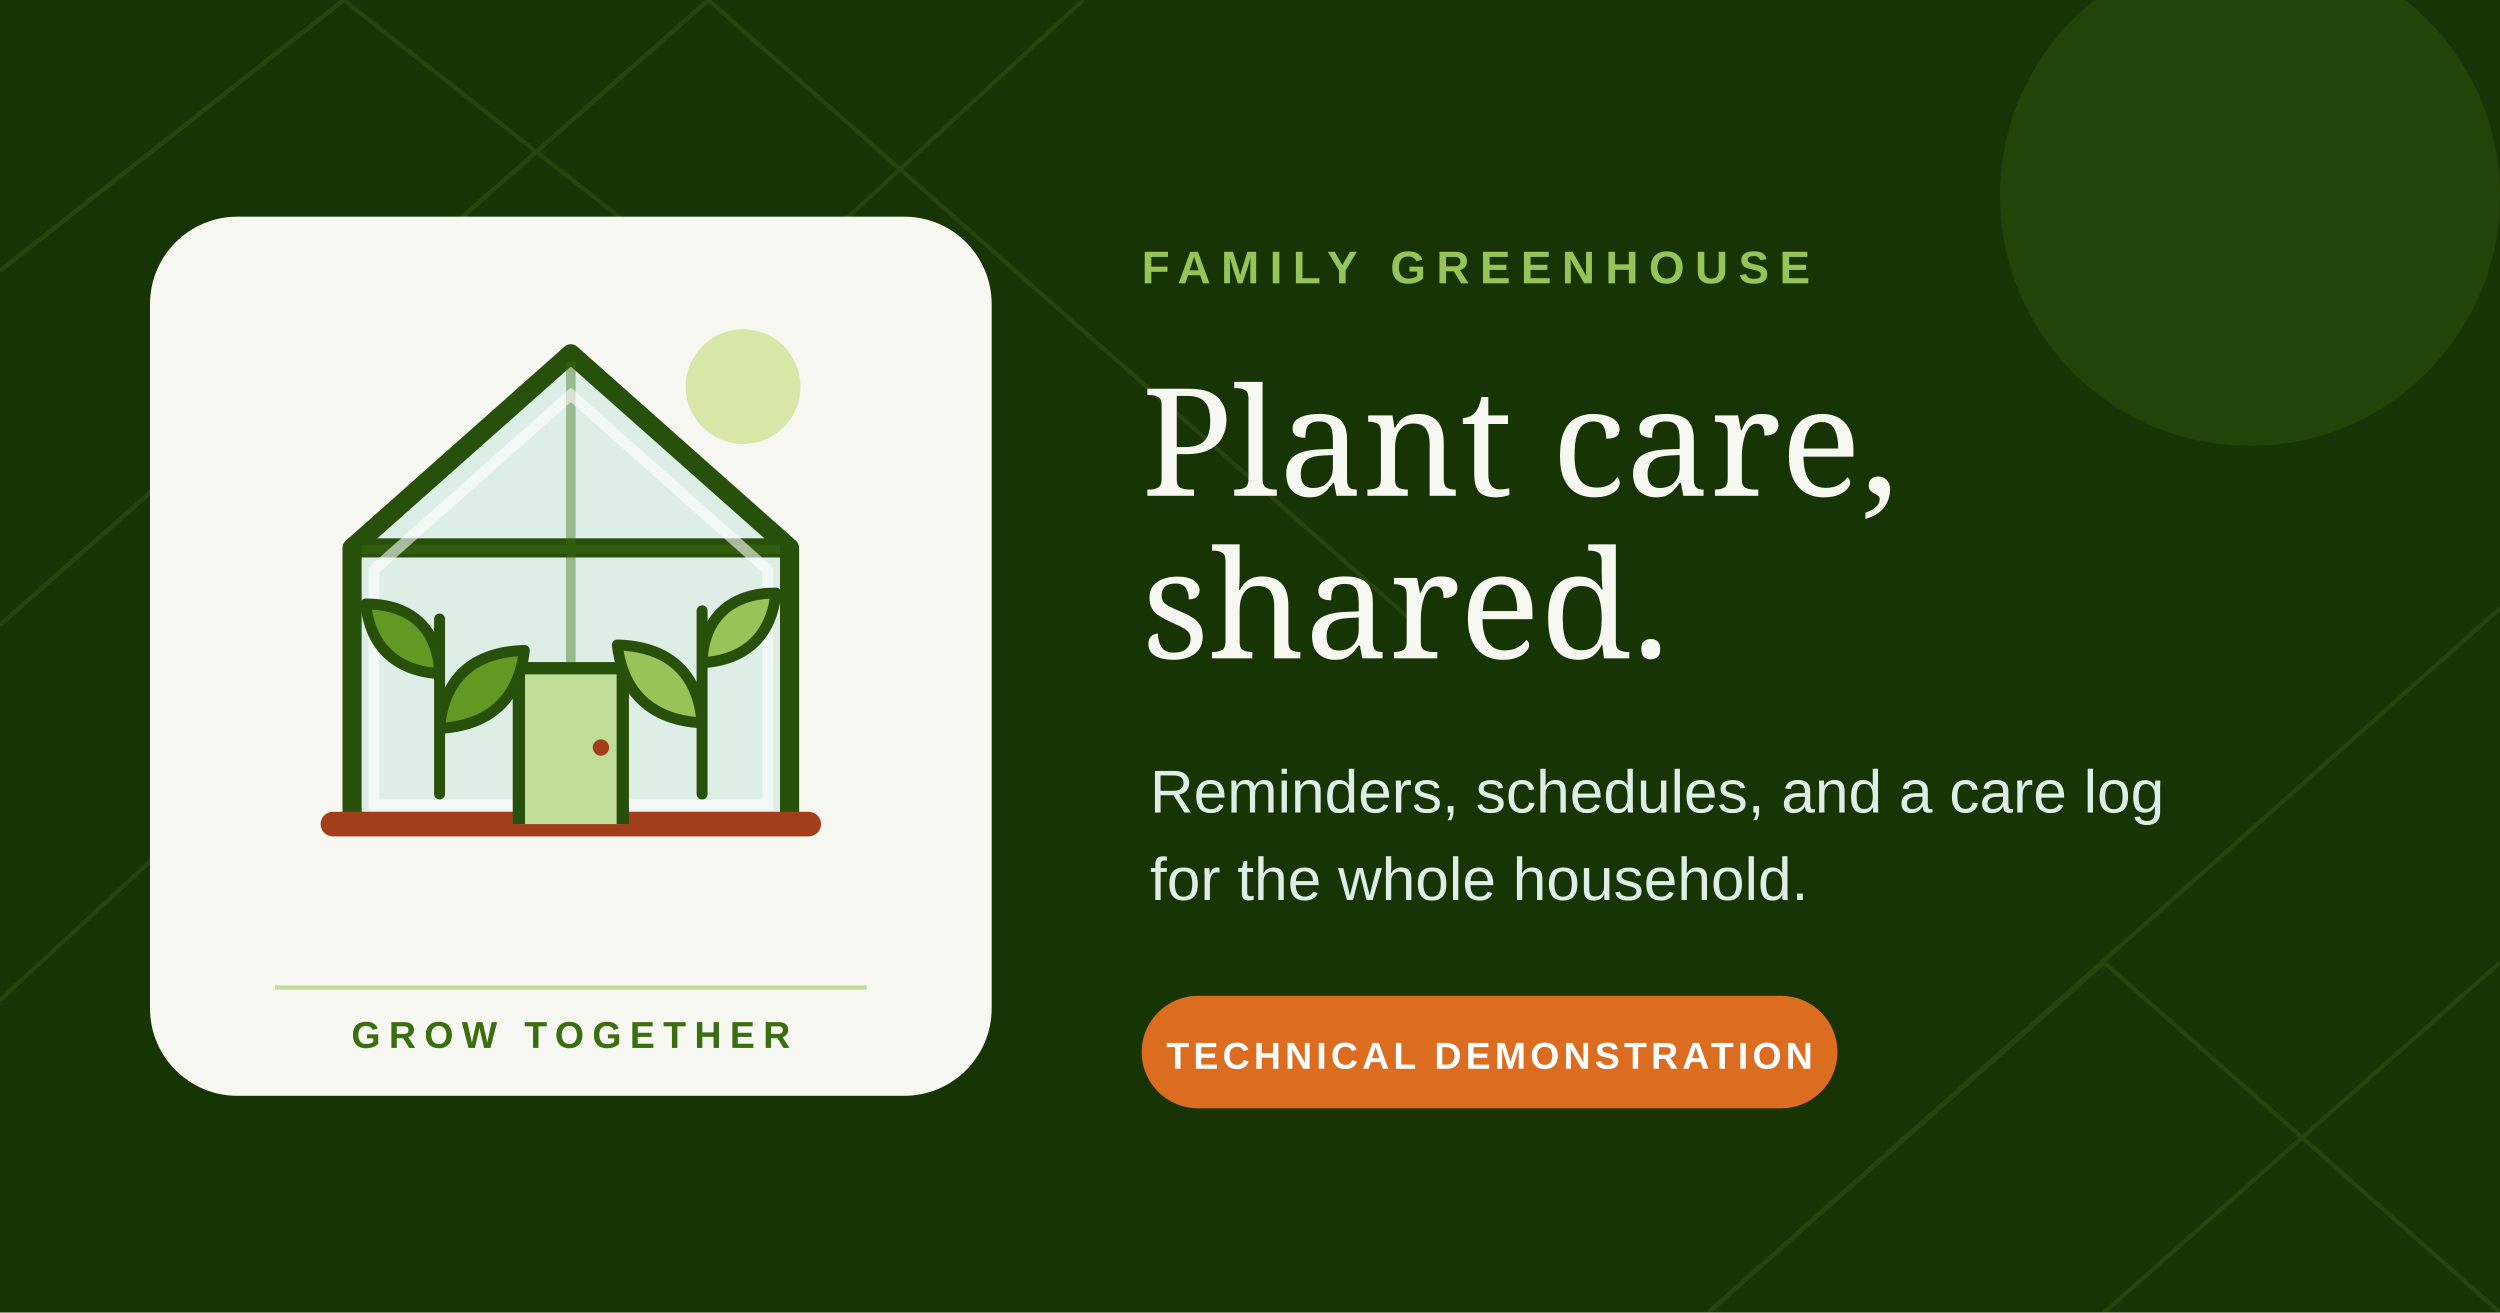
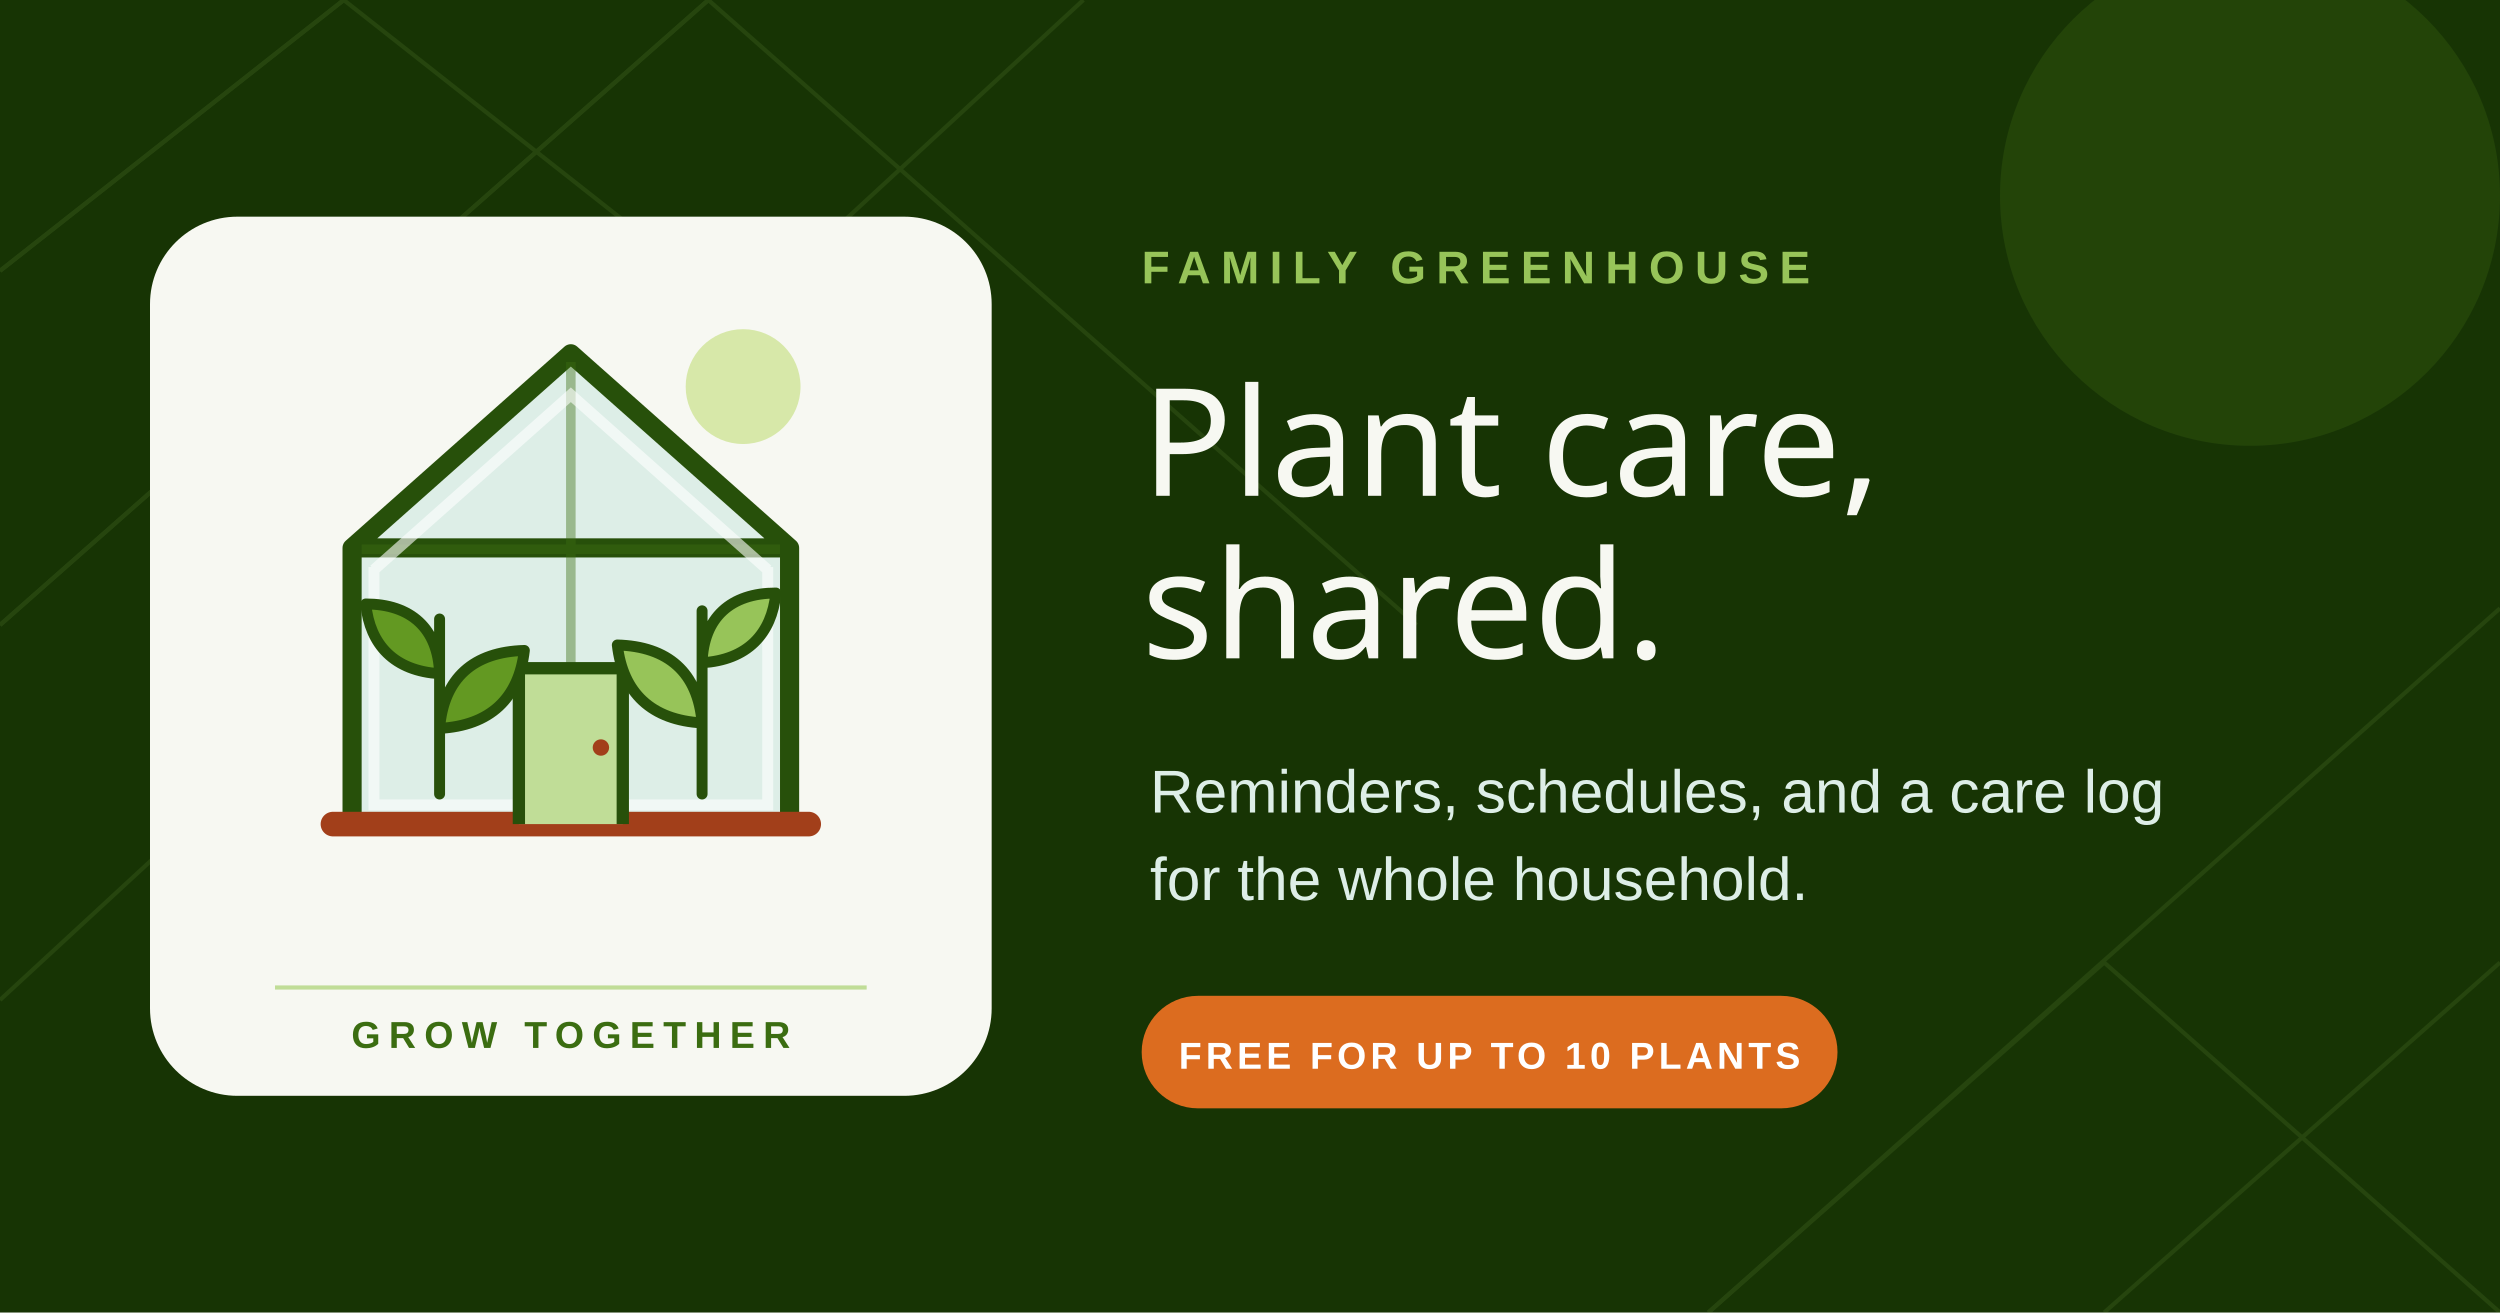
<svg xmlns="http://www.w3.org/2000/svg" viewBox="0 0 1200 630" role="img" aria-labelledby="title desc">
  <rect width="1200" height="630" fill="#173404" />
  <g fill="none" stroke="#97C459" stroke-width="2" opacity=".12">
    <path d="M0 130 165 0M0 300 340 0M0 480 520 0M820 630 1200 292M1010 630 1200 462" />
    <path d="M0 130 165 0 330 130M0 300 340 0 680 300M820 630 1010 462 1200 630" />
  </g>
  <circle cx="1080" cy="94" r="120" fill="#639922" opacity=".16" />
  <rect x="72" y="104" width="404" height="422" rx="42" fill="#F7F8F2" />
  <g transform="translate(106 116) scale(.65625)">
    <circle cx="382" cy="106" r="42" fill="#D7E8A9" />
    <path d="M96 224 256 82l160 142v202H96Z" fill="#DDEEE7" />
    <path d="M96 224 256 82l160 142M96 224h320v202H96Z" fill="none" stroke="#27500A" stroke-width="14" stroke-linejoin="round" />
    <path d="M256 88v338M103 225h306" fill="none" stroke="#3B6D11" stroke-width="7" opacity=".42" />
    <path d="M112 238v174h288V238M112 240 256 112l144 128" fill="none" stroke="#FFFFFF" stroke-width="8" opacity=".6" />
    <path d="M82 426h348" stroke="#A23F1A" stroke-width="18" stroke-linecap="round" />
    <path d="M218 426V312h76v114" fill="#C0DD97" stroke="#27500A" stroke-width="9" />
    <circle cx="278" cy="370" r="6" fill="#A23F1A" />
    <path d="M160 404V276M160 316c-33-2-51-21-54-51 33 0 53 18 54 51Zm0 40c37-2 58-22 62-57-37 1-59 20-62 57Z" fill="#639922" stroke="#27500A" stroke-width="8" stroke-linecap="round" stroke-linejoin="round" />
    <path d="M352 404V270M352 308c33-2 51-21 54-51-33 0-53 18-54 51Zm0 44c-37-2-58-22-62-57 37 1 59 20 62 57Z" fill="#97C459" stroke="#27500A" stroke-width="8" stroke-linecap="round" stroke-linejoin="round" />
  </g>
  <path d="M132 474h284" stroke="#C0DD97" stroke-width="2" />
  <text x="274" y="503" text-anchor="middle" font-family="Instrument Sans, Arial, sans-serif" font-size="18" font-weight="600" letter-spacing="4" fill="#3B6D11">GROW TOGETHER</text>
  <text x="548" y="136" font-family="Instrument Sans, Arial, sans-serif" font-size="22" font-weight="600" letter-spacing="5" fill="#97C459">FAMILY GREENHOUSE</text>
-   <text x="548" y="238" font-family="Gloock, Georgia, serif" font-size="72" font-weight="400" fill="#F7F8F2">
+   <text x="548" y="238" font-family="Bitter Variable" font-size="72" font-weight="400" fill="#F7F8F2">
    <tspan x="548" dy="0">Plant care,</tspan>
    <tspan x="548" dy="78">shared.</tspan>
  </text>
  <text x="552" y="390" font-family="Instrument Sans, Arial, sans-serif" font-size="29" fill="#DDEEE7">
    <tspan x="552" dy="0">Reminders, schedules, and a care log</tspan>
    <tspan x="552" dy="42">for the whole household.</tspan>
  </text>
  <rect x="548" y="478" width="334" height="54" rx="27" fill="#DC6C1F" />
-   <text x="715" y="513" text-anchor="middle" font-family="Instrument Sans, Arial, sans-serif" font-size="18" font-weight="700" letter-spacing="2" fill="#FFFFFF">TECHNICAL DEMONSTRATION</text>
+   <text x="715" y="513" text-anchor="middle" font-family="Instrument Sans, Arial, sans-serif" font-size="18" font-weight="700" letter-spacing="2" fill="#FFFFFF">FREE FOR UP TO 10 PLANTS</text>
</svg>
